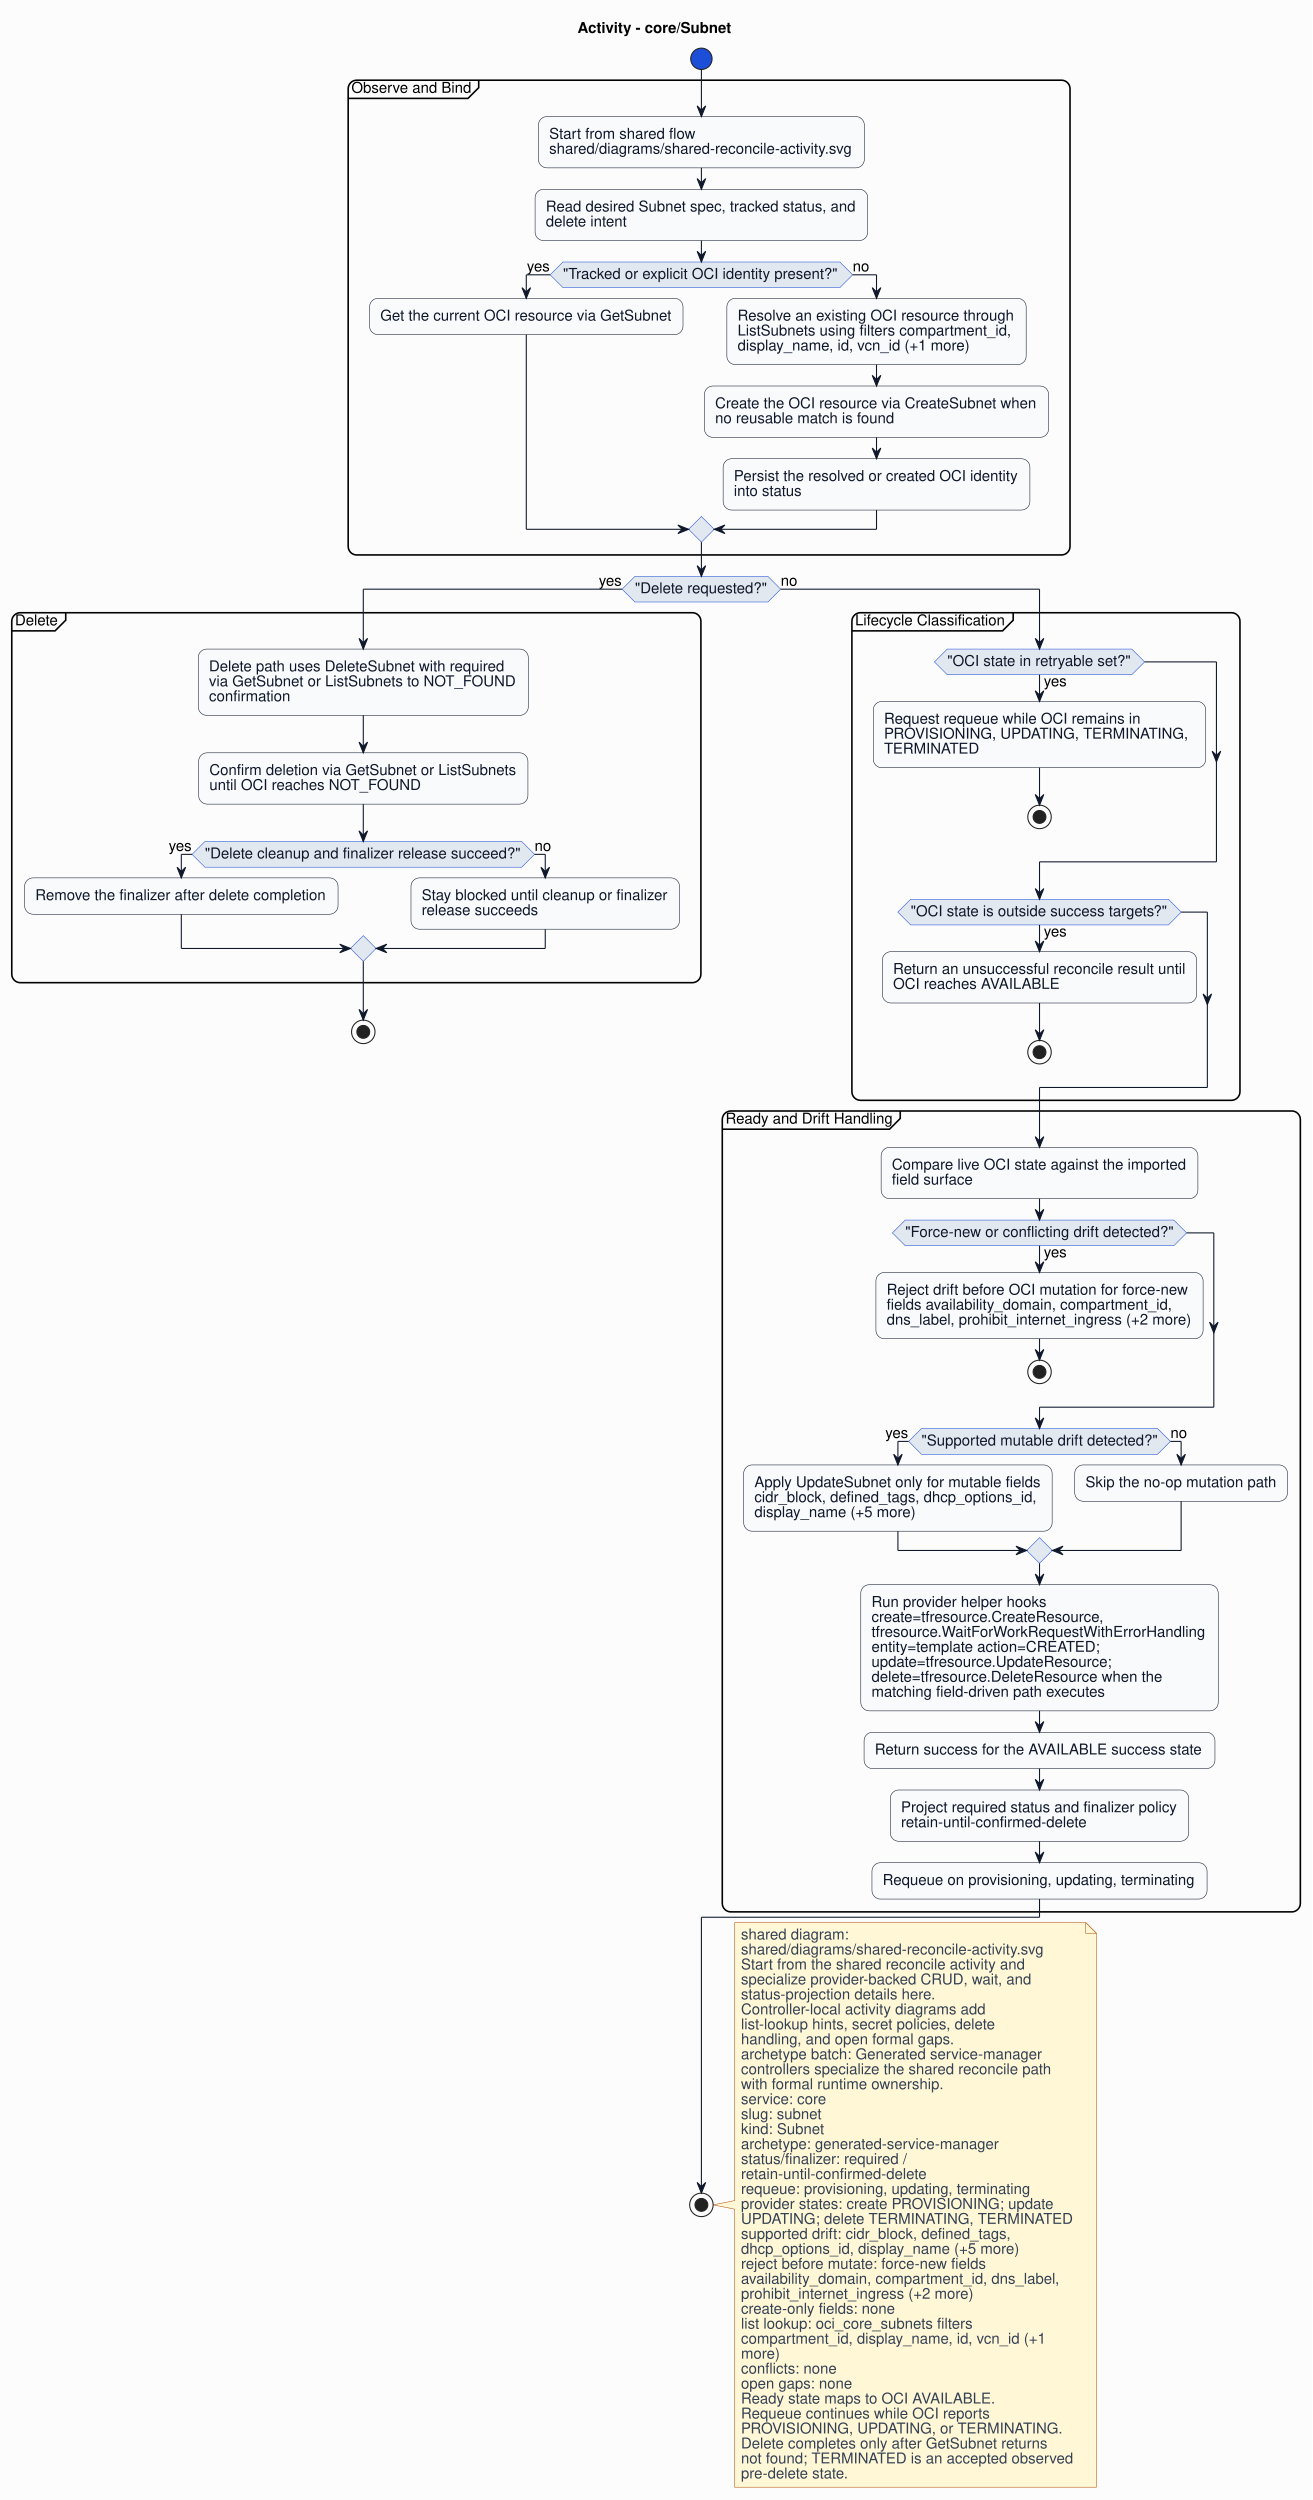
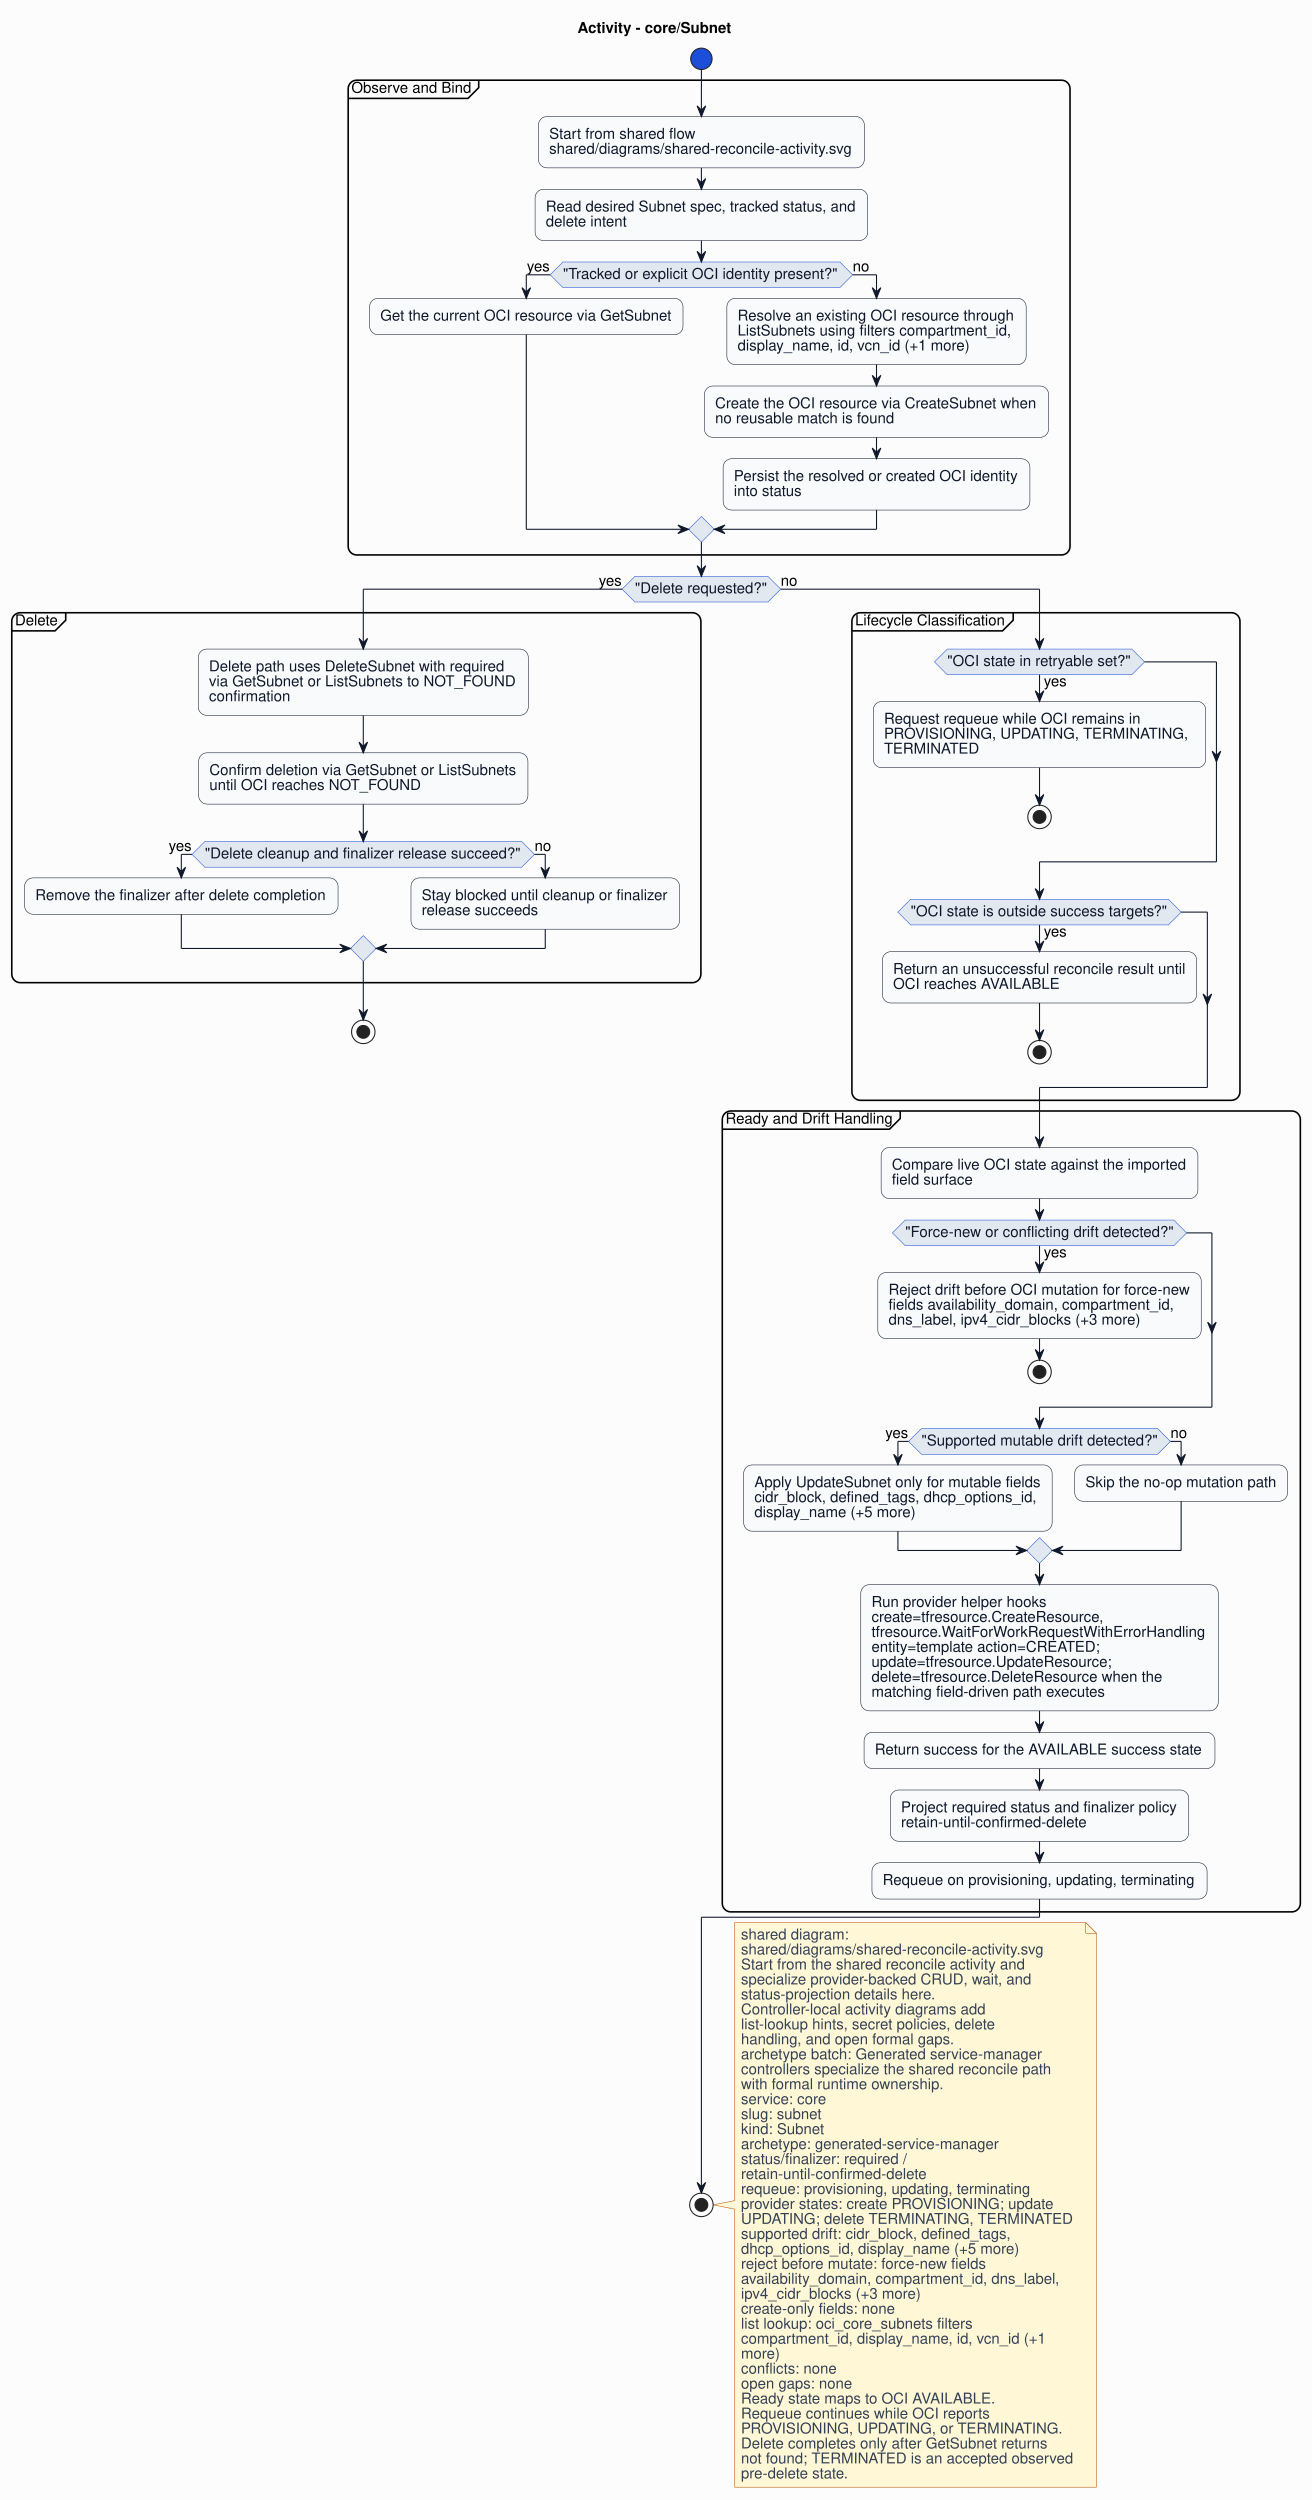
<svg xmlns="http://www.w3.org/2000/svg" contentStyleType="text/css" data-diagram-type="ACTIVITY" height="2338px" preserveAspectRatio="none" style="width:1227px;height:2338px;background:#FCFCFD;" version="1.1" viewBox="0 0 1227 2338" width="1227px" zoomAndPan="magnify">
  <defs />
  <g>
    <rect fill="#FCFCFD" height="2338" style="stroke:none;stroke-width:1;" width="1227" x="0" y="0" />
    <g class="title" data-source-line="10">
      <text fill="#000000" font-family="Helvetica" font-size="14" font-weight="bold" lengthAdjust="spacing" textLength="143.917" x="540.085" y="30.78">Activity - core/Subnet</text>
    </g>
    <ellipse cx="655.95" cy="55" fill="#1D4ED8" rx="10" ry="10" style="stroke:#222222;stroke-width:1;" />
    <rect fill="none" height="444" rx="8" ry="8" style="stroke:#000000;stroke-width:1.5;" width="675.066" x="325.619" y="75" />
    <path d="M447.687,75 L447.687,82 L437.687,92 L325.619,92" fill="none" style="stroke:#000000;stroke-width:1.5;" />
    <text fill="#000000" font-family="Helvetica" font-size="14" lengthAdjust="spacing" textLength="112.068" x="328.619" y="86.78">Observe and Bind</text>
    <rect fill="#F8FAFC" height="48" rx="8" ry="8" style="stroke:#0F172A;stroke-width:0.5;" width="304.785" x="503.558" y="109" />
    <text fill="#0F172A" font-family="Helvetica" font-size="14" lengthAdjust="spacing" textLength="136.938" x="513.558" y="129.78">Start from shared flow</text>
    <text fill="#0F172A" font-family="Helvetica" font-size="14" lengthAdjust="spacing" textLength="284.785" x="513.558" y="143.78">shared/diagrams/shared-reconcile-activity.svg</text>
    <rect fill="#F8FAFC" height="48" rx="8" ry="8" style="stroke:#0F172A;stroke-width:0.5;" width="311.067" x="500.417" y="177" />
    <text fill="#0F172A" font-family="Helvetica" font-size="14" lengthAdjust="spacing" textLength="291.067" x="510.417" y="197.78">Read desired Subnet spec, tracked status, and</text>
    <text fill="#0F172A" font-family="Helvetica" font-size="14" lengthAdjust="spacing" textLength="76.282" x="510.417" y="211.78">delete intent</text>
    <polygon fill="#E2E8F0" points="526.485,245,785.416,245,797.416,257,785.416,269,526.485,269,514.485,257,526.485,245" style="stroke:#1D4ED8;stroke-width:0.5;" />
    <text fill="#0F172A" font-family="Helvetica" font-size="14" lengthAdjust="spacing" textLength="258.932" x="526.485" y="260.78">"Tracked or explicit OCI identity present?"</text>
    <text fill="#000000" font-family="Helvetica" font-size="14" lengthAdjust="spacing" textLength="21.786" x="492.699" y="253.78">yes</text>
    <text fill="#000000" font-family="Helvetica" font-size="14" lengthAdjust="spacing" textLength="15.572" x="797.416" y="253.78">no</text>
    <rect fill="#F8FAFC" height="34" rx="8" ry="8" style="stroke:#0F172A;stroke-width:0.5;" width="293.13" x="345.619" y="279" />
    <text fill="#0F172A" font-family="Helvetica" font-size="14" lengthAdjust="spacing" textLength="273.13" x="355.619" y="299.78">Get the current OCI resource via GetSubnet</text>
    <rect fill="#F8FAFC" height="62" rx="8" ry="8" style="stroke:#0F172A;stroke-width:0.5;" width="279.909" x="679.763" y="279" />
    <text fill="#0F172A" font-family="Helvetica" font-size="14" lengthAdjust="spacing" textLength="259.909" x="689.763" y="299.78">Resolve an existing OCI resource through</text>
    <text fill="#0F172A" font-family="Helvetica" font-size="14" lengthAdjust="spacing" textLength="256.013" x="689.763" y="313.78">ListSubnets using filters compartment_id,</text>
    <text fill="#0F172A" font-family="Helvetica" font-size="14" lengthAdjust="spacing" textLength="218.272" x="689.763" y="327.78">display_name, id, vcn_id (+1 more)</text>
    <rect fill="#F8FAFC" height="48" rx="8" ry="8" style="stroke:#0F172A;stroke-width:0.5;" width="321.937" x="658.749" y="361" />
    <text fill="#0F172A" font-family="Helvetica" font-size="14" lengthAdjust="spacing" textLength="301.937" x="668.749" y="381.78">Create the OCI resource via CreateSubnet when</text>
    <text fill="#0F172A" font-family="Helvetica" font-size="14" lengthAdjust="spacing" textLength="168.102" x="668.749" y="395.78">no reusable match is found</text>
    <rect fill="#F8FAFC" height="48" rx="8" ry="8" style="stroke:#0F172A;stroke-width:0.5;" width="286.896" x="676.269" y="429" />
    <text fill="#0F172A" font-family="Helvetica" font-size="14" lengthAdjust="spacing" textLength="266.896" x="686.269" y="449.78">Persist the resolved or created OCI identity</text>
    <text fill="#0F172A" font-family="Helvetica" font-size="14" lengthAdjust="spacing" textLength="63.813" x="686.269" y="463.78">into status</text>
    <polygon fill="#E2E8F0" points="655.95,483,667.95,495,655.95,507,643.95,495,655.95,483" style="stroke:#1D4ED8;stroke-width:0.5;" />
    <polygon fill="#E2E8F0" points="593.774,539,718.127,539,730.127,551,718.127,563,593.774,563,581.774,551,593.774,539" style="stroke:#1D4ED8;stroke-width:0.5;" />
    <text fill="#0F172A" font-family="Helvetica" font-size="14" lengthAdjust="spacing" textLength="124.353" x="593.774" y="554.78">"Delete requested?"</text>
    <text fill="#000000" font-family="Helvetica" font-size="14" lengthAdjust="spacing" textLength="21.786" x="559.988" y="547.78">yes</text>
    <text fill="#000000" font-family="Helvetica" font-size="14" lengthAdjust="spacing" textLength="15.572" x="730.127" y="547.78">no</text>
    <rect fill="none" height="346" rx="8" ry="8" style="stroke:#000000;stroke-width:1.5;" width="644.481" x="11" y="573" />
    <path d="M61.469,573 L61.469,580 L51.469,590 L11,590" fill="none" style="stroke:#000000;stroke-width:1.5;" />
    <text fill="#000000" font-family="Helvetica" font-size="14" lengthAdjust="spacing" textLength="40.469" x="14" y="584.78">Delete</text>
    <rect fill="#F8FAFC" height="62" rx="8" ry="8" style="stroke:#0F172A;stroke-width:0.5;" width="308.675" x="185.407" y="607" />
    <text fill="#0F172A" font-family="Helvetica" font-size="14" lengthAdjust="spacing" textLength="277.84" x="195.407" y="627.78">Delete path uses DeleteSubnet with required</text>
    <text fill="#0F172A" font-family="Helvetica" font-size="14" lengthAdjust="spacing" textLength="288.675" x="195.407" y="641.78">via GetSubnet or ListSubnets to NOT_FOUND</text>
    <text fill="#0F172A" font-family="Helvetica" font-size="14" lengthAdjust="spacing" textLength="76.255" x="195.407" y="655.78">confirmation</text>
    <rect fill="#F8FAFC" height="48" rx="8" ry="8" style="stroke:#0F172A;stroke-width:0.5;" width="307.937" x="185.776" y="704" />
    <text fill="#0F172A" font-family="Helvetica" font-size="14" lengthAdjust="spacing" textLength="287.937" x="195.776" y="724.78">Confirm deletion via GetSubnet or ListSubnets</text>
    <text fill="#0F172A" font-family="Helvetica" font-size="14" lengthAdjust="spacing" textLength="199.158" x="195.776" y="738.78">until OCI reaches NOT_FOUND</text>
    <polygon fill="#E2E8F0" points="191.572,787,487.916,787,499.916,799,487.916,811,191.572,811,179.572,799,191.572,787" style="stroke:#1D4ED8;stroke-width:0.5;" />
    <text fill="#0F172A" font-family="Helvetica" font-size="14" lengthAdjust="spacing" textLength="296.345" x="191.572" y="802.78">"Delete cleanup and finalizer release succeed?"</text>
    <text fill="#000000" font-family="Helvetica" font-size="14" lengthAdjust="spacing" textLength="21.786" x="157.786" y="795.78">yes</text>
    <text fill="#000000" font-family="Helvetica" font-size="14" lengthAdjust="spacing" textLength="15.572" x="499.916" y="795.78">no</text>
    <rect fill="#F8FAFC" height="34" rx="8" ry="8" style="stroke:#0F172A;stroke-width:0.5;" width="293.144" x="23" y="821" />
    <text fill="#0F172A" font-family="Helvetica" font-size="14" lengthAdjust="spacing" textLength="273.144" x="33" y="841.78">Remove the finalizer after delete completion</text>
    <rect fill="#F8FAFC" height="48" rx="8" ry="8" style="stroke:#0F172A;stroke-width:0.5;" width="251.13" x="384.352" y="821" />
    <text fill="#0F172A" font-family="Helvetica" font-size="14" lengthAdjust="spacing" textLength="231.13" x="394.352" y="841.78">Stay blocked until cleanup or finalizer</text>
    <text fill="#0F172A" font-family="Helvetica" font-size="14" lengthAdjust="spacing" textLength="108.951" x="394.352" y="855.78">release succeeds</text>
    <polygon fill="#E2E8F0" points="339.744,875,351.744,887,339.744,899,327.744,887,339.744,875" style="stroke:#1D4ED8;stroke-width:0.5;" />
    <ellipse cx="339.744" cy="965" fill="none" rx="11" ry="11" style="stroke:#222222;stroke-width:1;" />
    <ellipse cx="339.744" cy="965" fill="#222222" rx="6" ry="6" style="stroke:#222222;stroke-width:1;" />
    <rect fill="none" height="456" rx="8" ry="8" style="stroke:#000000;stroke-width:1.5;" width="362.91" x="796.702" y="573" />
    <path d="M947.536,573 L947.536,580 L937.536,590 L796.702,590" fill="none" style="stroke:#000000;stroke-width:1.5;" />
    <text fill="#000000" font-family="Helvetica" font-size="14" lengthAdjust="spacing" textLength="140.834" x="799.702" y="584.78">Lifecycle Classification</text>
    <rect fill="#F8FAFC" height="62" rx="8" ry="8" style="stroke:#0F172A;stroke-width:0.5;" width="310.91" x="816.702" y="656" />
    <text fill="#0F172A" font-family="Helvetica" font-size="14" lengthAdjust="spacing" textLength="240.454" x="826.702" y="676.78">Request requeue while OCI remains in</text>
    <text fill="#0F172A" font-family="Helvetica" font-size="14" lengthAdjust="spacing" textLength="290.91" x="826.702" y="690.78">PROVISIONING, UPDATING, TERMINATING,</text>
    <text fill="#0F172A" font-family="Helvetica" font-size="14" lengthAdjust="spacing" textLength="91" x="826.702" y="704.78">TERMINATED</text>
    <ellipse cx="972.157" cy="764" fill="none" rx="11" ry="11" style="stroke:#222222;stroke-width:1;" />
    <ellipse cx="972.157" cy="764" fill="#222222" rx="6" ry="6" style="stroke:#222222;stroke-width:1;" />
    <polygon fill="#E2E8F0" points="885.874,607,1058.44,607,1070.44,619,1058.44,631,885.874,631,873.874,619,885.874,607" style="stroke:#1D4ED8;stroke-width:0.5;" />
    <text fill="#000000" font-family="Helvetica" font-size="14" lengthAdjust="spacing" textLength="21.786" x="976.157" y="641.78">yes</text>
    <text fill="#0F172A" font-family="Helvetica" font-size="14" lengthAdjust="spacing" textLength="172.566" x="885.874" y="622.78">"OCI state in retryable set?"</text>
    <rect fill="#F8FAFC" height="48" rx="8" ry="8" style="stroke:#0F172A;stroke-width:0.5;" width="293.916" x="825.199" y="890" />
    <text fill="#0F172A" font-family="Helvetica" font-size="14" lengthAdjust="spacing" textLength="273.916" x="835.199" y="910.78">Return an unsuccessful reconcile result until</text>
    <text fill="#0F172A" font-family="Helvetica" font-size="14" lengthAdjust="spacing" textLength="157.965" x="835.199" y="924.78">OCI reaches AVAILABLE</text>
    <ellipse cx="972.157" cy="984" fill="none" rx="11" ry="11" style="stroke:#222222;stroke-width:1;" />
    <ellipse cx="972.157" cy="984" fill="#222222" rx="6" ry="6" style="stroke:#222222;stroke-width:1;" />
    <polygon fill="#E2E8F0" points="851.636,841,1092.678,841,1104.678,853,1092.678,865,851.636,865,839.636,853,851.636,841" style="stroke:#1D4ED8;stroke-width:0.5;" />
    <text fill="#000000" font-family="Helvetica" font-size="14" lengthAdjust="spacing" textLength="21.786" x="976.157" y="875.78">yes</text>
    <text fill="#0F172A" font-family="Helvetica" font-size="14" lengthAdjust="spacing" textLength="241.042" x="851.636" y="856.78">"OCI state is outside success targets?"</text>
    <rect fill="none" height="749" rx="8" ry="8" style="stroke:#000000;stroke-width:1.5;" width="540.606" x="675.481" y="1039" />
    <path d="M841.901,1039 L841.901,1046 L831.901,1056 L675.481,1056" fill="none" style="stroke:#000000;stroke-width:1.5;" />
    <text fill="#000000" font-family="Helvetica" font-size="14" lengthAdjust="spacing" textLength="156.42" x="678.481" y="1050.78">Ready and Drift Handling</text>
    <rect fill="#F8FAFC" height="48" rx="8" ry="8" style="stroke:#0F172A;stroke-width:0.5;" width="296.24" x="824.037" y="1073" />
    <text fill="#0F172A" font-family="Helvetica" font-size="14" lengthAdjust="spacing" textLength="276.24" x="834.037" y="1093.78">Compare live OCI state against the imported</text>
    <text fill="#0F172A" font-family="Helvetica" font-size="14" lengthAdjust="spacing" textLength="75.482" x="834.037" y="1107.78">field surface</text>
-     <rect fill="#F8FAFC" height="62" rx="8" ry="8" style="stroke:#0F172A;stroke-width:0.5;" width="305.995" x="819.159" y="1190" />
-     <text fill="#0F172A" font-family="Helvetica" font-size="14" lengthAdjust="spacing" textLength="282.447" x="829.159" y="1210.78">Reject drift before OCI mutation for force-new</text>
-     <text fill="#0F172A" font-family="Helvetica" font-size="14" lengthAdjust="spacing" textLength="266.909" x="829.159" y="1224.78">fields availability_domain, compartment_id,</text>
-     <text fill="#0F172A" font-family="Helvetica" font-size="14" lengthAdjust="spacing" textLength="285.995" x="829.159" y="1238.78">dns_label, prohibit_internet_ingress (+2 more)</text>
+     <rect fill="#F8FAFC" height="62" rx="8" ry="8" style="stroke:#0F172A;stroke-width:0.5;" width="302.447" x="820.933" y="1190" />
+     <text fill="#0F172A" font-family="Helvetica" font-size="14" lengthAdjust="spacing" textLength="282.447" x="830.933" y="1210.78">Reject drift before OCI mutation for force-new</text>
+     <text fill="#0F172A" font-family="Helvetica" font-size="14" lengthAdjust="spacing" textLength="266.909" x="830.933" y="1224.78">fields availability_domain, compartment_id,</text>
+     <text fill="#0F172A" font-family="Helvetica" font-size="14" lengthAdjust="spacing" textLength="236.175" x="830.933" y="1238.78">dns_label, ipv4_cidr_blocks (+3 more)</text>
    <ellipse cx="972.157" cy="1283" fill="none" rx="11" ry="11" style="stroke:#222222;stroke-width:1;" />
    <ellipse cx="972.157" cy="1283" fill="#222222" rx="6" ry="6" style="stroke:#222222;stroke-width:1;" />
    <polygon fill="#E2E8F0" points="846.574,1141,1097.74,1141,1109.74,1153,1097.74,1165,846.574,1165,834.574,1153,846.574,1141" style="stroke:#1D4ED8;stroke-width:0.5;" />
    <text fill="#000000" font-family="Helvetica" font-size="14" lengthAdjust="spacing" textLength="21.786" x="976.157" y="1175.78">yes</text>
    <text fill="#0F172A" font-family="Helvetica" font-size="14" lengthAdjust="spacing" textLength="251.166" x="846.574" y="1156.78">"Force-new or conflicting drift detected?"</text>
    <polygon fill="#E2E8F0" points="861.729,1336,1082.584,1336,1094.584,1348,1082.584,1360,861.729,1360,849.729,1348,861.729,1336" style="stroke:#1D4ED8;stroke-width:0.5;" />
    <text fill="#0F172A" font-family="Helvetica" font-size="14" lengthAdjust="spacing" textLength="220.856" x="861.729" y="1351.78">"Supported mutable drift detected?"</text>
    <text fill="#000000" font-family="Helvetica" font-size="14" lengthAdjust="spacing" textLength="21.786" x="827.943" y="1344.78">yes</text>
    <text fill="#000000" font-family="Helvetica" font-size="14" lengthAdjust="spacing" textLength="15.572" x="1094.584" y="1344.78">no</text>
    <rect fill="#F8FAFC" height="62" rx="8" ry="8" style="stroke:#0F172A;stroke-width:0.5;" width="288.495" x="695.481" y="1370" />
    <text fill="#0F172A" font-family="Helvetica" font-size="14" lengthAdjust="spacing" textLength="268.495" x="705.481" y="1390.78">Apply UpdateSubnet only for mutable fields</text>
    <text fill="#0F172A" font-family="Helvetica" font-size="14" lengthAdjust="spacing" textLength="264.626" x="705.481" y="1404.78">cidr_block, defined_tags, dhcp_options_id,</text>
    <text fill="#0F172A" font-family="Helvetica" font-size="14" lengthAdjust="spacing" textLength="151.348" x="705.481" y="1418.78">display_name (+5 more)</text>
    <rect fill="#F8FAFC" height="34" rx="8" ry="8" style="stroke:#0F172A;stroke-width:0.5;" width="199.006" x="1005.082" y="1370" />
    <text fill="#0F172A" font-family="Helvetica" font-size="14" lengthAdjust="spacing" textLength="179.006" x="1015.082" y="1390.78">Skip the no-op mutation path</text>
    <polygon fill="#E2E8F0" points="972.157,1438,984.157,1450,972.157,1462,960.157,1450,972.157,1438" style="stroke:#1D4ED8;stroke-width:0.5;" />
    <rect fill="#F8FAFC" height="118" rx="8" ry="8" style="stroke:#0F172A;stroke-width:0.5;" width="334.316" x="804.999" y="1482" />
    <text fill="#0F172A" font-family="Helvetica" font-size="14" lengthAdjust="spacing" textLength="164.206" x="814.999" y="1502.78">Run provider helper hooks</text>
    <text fill="#0F172A" font-family="Helvetica" font-size="14" lengthAdjust="spacing" textLength="219.051" x="814.999" y="1516.78">create=tfresource.CreateResource,</text>
    <text fill="#0F172A" font-family="Helvetica" font-size="14" lengthAdjust="spacing" textLength="314.316" x="814.999" y="1530.78">tfresource.WaitForWorkRequestWithErrorHandling</text>
    <text fill="#0F172A" font-family="Helvetica" font-size="14" lengthAdjust="spacing" textLength="215.544" x="814.999" y="1544.78">entity=template action=CREATED;</text>
    <text fill="#0F172A" font-family="Helvetica" font-size="14" lengthAdjust="spacing" textLength="226.085" x="814.999" y="1558.78">update=tfresource.UpdateResource;</text>
    <text fill="#0F172A" font-family="Helvetica" font-size="14" lengthAdjust="spacing" textLength="273.554" x="814.999" y="1572.78">delete=tfresource.DeleteResource when the</text>
    <text fill="#0F172A" font-family="Helvetica" font-size="14" lengthAdjust="spacing" textLength="220.233" x="814.999" y="1586.78">matching field-driven path executes</text>
    <rect fill="#F8FAFC" height="34" rx="8" ry="8" style="stroke:#0F172A;stroke-width:0.5;" width="328.144" x="808.085" y="1620" />
    <text fill="#0F172A" font-family="Helvetica" font-size="14" lengthAdjust="spacing" textLength="308.144" x="818.085" y="1640.78">Return success for the AVAILABLE success state</text>
    <rect fill="#F8FAFC" height="48" rx="8" ry="8" style="stroke:#0F172A;stroke-width:0.5;" width="279.13" x="832.592" y="1674" />
    <text fill="#0F172A" font-family="Helvetica" font-size="14" lengthAdjust="spacing" textLength="259.13" x="842.592" y="1694.78">Project required status and finalizer policy</text>
    <text fill="#0F172A" font-family="Helvetica" font-size="14" lengthAdjust="spacing" textLength="174.303" x="842.592" y="1708.78">retain-until-confirmed-delete</text>
    <rect fill="#F8FAFC" height="34" rx="8" ry="8" style="stroke:#0F172A;stroke-width:0.5;" width="313.419" x="815.447" y="1742" />
    <text fill="#0F172A" font-family="Helvetica" font-size="14" lengthAdjust="spacing" textLength="293.419" x="825.447" y="1762.78">Requeue on provisioning, updating, terminating</text>
    <path d="M686.95,1798 L686.95,2058 L666.95,2062 L686.95,2066 L686.95,2326 A0,0 0 0 0 686.95,2326 L1025.322,2326 A0,0 0 0 0 1025.322,2326 L1025.322,1808 L1015.322,1798 L686.95,1798 A0,0 0 0 0 686.95,1798" fill="#FFF7D6" style="stroke:#B45309;stroke-width:0.5;" />
    <path d="M1015.322,1798 L1015.322,1808 L1025.322,1808 L1015.322,1798" fill="#FFF7D6" style="stroke:#B45309;stroke-width:0.5;" />
    <text fill="#334155" font-family="Helvetica" font-size="14" lengthAdjust="spacing" textLength="101.165" x="692.95" y="1813.78">shared diagram:</text>
    <text fill="#334155" font-family="Helvetica" font-size="14" lengthAdjust="spacing" textLength="284.785" x="692.95" y="1827.78">shared/diagrams/shared-reconcile-activity.svg</text>
    <text fill="#334155" font-family="Helvetica" font-size="14" lengthAdjust="spacing" textLength="265.344" x="692.95" y="1841.78">Start from the shared reconcile activity and</text>
    <text fill="#334155" font-family="Helvetica" font-size="14" lengthAdjust="spacing" textLength="273.896" x="692.95" y="1855.78">specialize provider-backed CRUD, wait, and</text>
    <text fill="#334155" font-family="Helvetica" font-size="14" lengthAdjust="spacing" textLength="182.875" x="692.95" y="1869.78">status-projection details here.</text>
    <text fill="#334155" font-family="Helvetica" font-size="14" lengthAdjust="spacing" textLength="229.537" x="692.95" y="1883.78">Controller-local activity diagrams add</text>
    <text fill="#334155" font-family="Helvetica" font-size="14" lengthAdjust="spacing" textLength="238.895" x="692.95" y="1897.78">list-lookup hints, secret policies, delete</text>
    <text fill="#334155" font-family="Helvetica" font-size="14" lengthAdjust="spacing" textLength="200.033" x="692.95" y="1911.78">handling, and open formal gaps.</text>
    <text fill="#334155" font-family="Helvetica" font-size="14" lengthAdjust="spacing" textLength="281.709" x="692.95" y="1925.78">archetype batch: Generated service-manager</text>
    <text fill="#334155" font-family="Helvetica" font-size="14" lengthAdjust="spacing" textLength="291.047" x="692.95" y="1939.78">controllers specialize the shared reconcile path</text>
    <text fill="#334155" font-family="Helvetica" font-size="14" lengthAdjust="spacing" textLength="189.848" x="692.95" y="1953.78">with formal runtime ownership.</text>
    <text fill="#334155" font-family="Helvetica" font-size="14" lengthAdjust="spacing" textLength="79.358" x="692.95" y="1967.78">service: core</text>
    <text fill="#334155" font-family="Helvetica" font-size="14" lengthAdjust="spacing" textLength="75.496" x="692.95" y="1981.78">slug: subnet</text>
    <text fill="#334155" font-family="Helvetica" font-size="14" lengthAdjust="spacing" textLength="77.834" x="692.95" y="1995.78">kind: Subnet</text>
    <text fill="#334155" font-family="Helvetica" font-size="14" lengthAdjust="spacing" textLength="241.24" x="692.95" y="2009.78">archetype: generated-service-manager</text>
    <text fill="#334155" font-family="Helvetica" font-size="14" lengthAdjust="spacing" textLength="156.406" x="692.95" y="2023.78">status/finalizer: required /</text>
    <text fill="#334155" font-family="Helvetica" font-size="14" lengthAdjust="spacing" textLength="174.303" x="692.95" y="2037.78">retain-until-confirmed-delete</text>
    <text fill="#334155" font-family="Helvetica" font-size="14" lengthAdjust="spacing" textLength="272.398" x="692.95" y="2051.78">requeue: provisioning, updating, terminating</text>
    <text fill="#334155" font-family="Helvetica" font-size="14" lengthAdjust="spacing" textLength="295.682" x="692.95" y="2065.78">provider states: create PROVISIONING; update</text>
    <text fill="#334155" font-family="Helvetica" font-size="14" lengthAdjust="spacing" textLength="317.372" x="692.95" y="2079.78">UPDATING; delete TERMINATING, TERMINATED</text>
    <text fill="#334155" font-family="Helvetica" font-size="14" lengthAdjust="spacing" textLength="252.15" x="692.95" y="2093.78">supported drift: cidr_block, defined_tags,</text>
    <text fill="#334155" font-family="Helvetica" font-size="14" lengthAdjust="spacing" textLength="261.099" x="692.95" y="2107.78">dhcp_options_id, display_name (+5 more)</text>
    <text fill="#334155" font-family="Helvetica" font-size="14" lengthAdjust="spacing" textLength="230.33" x="692.95" y="2121.78">reject before mutate: force-new fields</text>
    <text fill="#334155" font-family="Helvetica" font-size="14" lengthAdjust="spacing" textLength="298.054" x="692.95" y="2135.78">availability_domain, compartment_id, dns_label,</text>
-     <text fill="#334155" font-family="Helvetica" font-size="14" lengthAdjust="spacing" textLength="218.278" x="692.95" y="2149.78">prohibit_internet_ingress (+2 more)</text>
+     <text fill="#334155" font-family="Helvetica" font-size="14" lengthAdjust="spacing" textLength="168.458" x="692.95" y="2149.78">ipv4_cidr_blocks (+3 more)</text>
    <text fill="#334155" font-family="Helvetica" font-size="14" lengthAdjust="spacing" textLength="144.751" x="692.95" y="2163.78">create-only fields: none</text>
    <text fill="#334155" font-family="Helvetica" font-size="14" lengthAdjust="spacing" textLength="217.109" x="692.95" y="2177.78">list lookup: oci_core_subnets filters</text>
    <text fill="#334155" font-family="Helvetica" font-size="14" lengthAdjust="spacing" textLength="285.981" x="692.95" y="2191.78">compartment_id, display_name, id, vcn_id (+1</text>
    <text fill="#334155" font-family="Helvetica" font-size="14" lengthAdjust="spacing" textLength="36.559" x="692.95" y="2205.78">more)</text>
    <text fill="#334155" font-family="Helvetica" font-size="14" lengthAdjust="spacing" textLength="89.496" x="692.95" y="2219.78">conflicts: none</text>
    <text fill="#334155" font-family="Helvetica" font-size="14" lengthAdjust="spacing" textLength="104.316" x="692.95" y="2233.78">open gaps: none</text>
    <text fill="#334155" font-family="Helvetica" font-size="14" lengthAdjust="spacing" textLength="240.447" x="692.95" y="2247.78">Ready state maps to OCI AVAILABLE.</text>
    <text fill="#334155" font-family="Helvetica" font-size="14" lengthAdjust="spacing" textLength="232.682" x="692.95" y="2261.78">Requeue continues while OCI reports</text>
    <text fill="#334155" font-family="Helvetica" font-size="14" lengthAdjust="spacing" textLength="307.248" x="692.95" y="2275.78">PROVISIONING, UPDATING, or TERMINATING.</text>
    <text fill="#334155" font-family="Helvetica" font-size="14" lengthAdjust="spacing" textLength="287.93" x="692.95" y="2289.78">Delete completes only after GetSubnet returns</text>
    <text fill="#334155" font-family="Helvetica" font-size="14" lengthAdjust="spacing" textLength="312.819" x="692.95" y="2303.78">not found; TERMINATED is an accepted observed</text>
    <text fill="#334155" font-family="Helvetica" font-size="14" lengthAdjust="spacing" textLength="101.172" x="692.95" y="2317.78">pre-delete state.</text>
    <ellipse cx="655.95" cy="2062" fill="none" rx="11" ry="11" style="stroke:#222222;stroke-width:1;" />
    <ellipse cx="655.95" cy="2062" fill="#222222" rx="6" ry="6" style="stroke:#222222;stroke-width:1;" />
    <line style="stroke:#0F172A;stroke-width:1;" x1="655.95" x2="655.95" y1="157" y2="177" />
    <polygon fill="#0F172A" points="651.95,167,655.95,177,659.95,167,655.95,171" style="stroke:#0F172A;stroke-width:1;" />
    <line style="stroke:#0F172A;stroke-width:1;" x1="819.717" x2="819.717" y1="341" y2="361" />
    <polygon fill="#0F172A" points="815.717,351,819.717,361,823.717,351,819.717,355" style="stroke:#0F172A;stroke-width:1;" />
    <line style="stroke:#0F172A;stroke-width:1;" x1="819.717" x2="819.717" y1="409" y2="429" />
    <polygon fill="#0F172A" points="815.717,419,819.717,429,823.717,419,819.717,423" style="stroke:#0F172A;stroke-width:1;" />
    <line style="stroke:#0F172A;stroke-width:1;" x1="514.485" x2="492.184" y1="257" y2="257" />
    <line style="stroke:#0F172A;stroke-width:1;" x1="492.184" x2="492.184" y1="257" y2="279" />
    <polygon fill="#0F172A" points="488.184,269,492.184,279,496.184,269,492.184,273" style="stroke:#0F172A;stroke-width:1;" />
    <line style="stroke:#0F172A;stroke-width:1;" x1="797.416" x2="819.717" y1="257" y2="257" />
    <line style="stroke:#0F172A;stroke-width:1;" x1="819.717" x2="819.717" y1="257" y2="279" />
    <polygon fill="#0F172A" points="815.717,269,819.717,279,823.717,269,819.717,273" style="stroke:#0F172A;stroke-width:1;" />
    <line style="stroke:#0F172A;stroke-width:1;" x1="492.184" x2="492.184" y1="313" y2="495" />
    <line style="stroke:#0F172A;stroke-width:1;" x1="492.184" x2="643.95" y1="495" y2="495" />
    <polygon fill="#0F172A" points="633.95,491,643.95,495,633.95,499,637.95,495" style="stroke:#0F172A;stroke-width:1;" />
    <line style="stroke:#0F172A;stroke-width:1;" x1="819.717" x2="819.717" y1="477" y2="495" />
    <line style="stroke:#0F172A;stroke-width:1;" x1="819.717" x2="667.95" y1="495" y2="495" />
    <polygon fill="#0F172A" points="677.95,491,667.95,495,677.95,499,673.95,495" style="stroke:#0F172A;stroke-width:1;" />
    <line style="stroke:#0F172A;stroke-width:1;" x1="655.95" x2="655.95" y1="225" y2="245" />
    <polygon fill="#0F172A" points="651.95,235,655.95,245,659.95,235,655.95,239" style="stroke:#0F172A;stroke-width:1;" />
    <line style="stroke:#0F172A;stroke-width:1;" x1="655.95" x2="655.95" y1="65" y2="109" />
    <polygon fill="#0F172A" points="651.95,99,655.95,109,659.95,99,655.95,103" style="stroke:#0F172A;stroke-width:1;" />
    <line style="stroke:#0F172A;stroke-width:1;" x1="339.744" x2="339.744" y1="669" y2="704" />
    <polygon fill="#0F172A" points="335.744,694,339.744,704,343.744,694,339.744,698" style="stroke:#0F172A;stroke-width:1;" />
    <line style="stroke:#0F172A;stroke-width:1;" x1="179.572" x2="169.572" y1="799" y2="799" />
    <line style="stroke:#0F172A;stroke-width:1;" x1="169.572" x2="169.572" y1="799" y2="821" />
    <polygon fill="#0F172A" points="165.572,811,169.572,821,173.572,811,169.572,815" style="stroke:#0F172A;stroke-width:1;" />
    <line style="stroke:#0F172A;stroke-width:1;" x1="499.916" x2="509.916" y1="799" y2="799" />
    <line style="stroke:#0F172A;stroke-width:1;" x1="509.916" x2="509.916" y1="799" y2="821" />
    <polygon fill="#0F172A" points="505.916,811,509.916,821,513.917,811,509.916,815" style="stroke:#0F172A;stroke-width:1;" />
    <line style="stroke:#0F172A;stroke-width:1;" x1="169.572" x2="169.572" y1="855" y2="887" />
    <line style="stroke:#0F172A;stroke-width:1;" x1="169.572" x2="327.744" y1="887" y2="887" />
    <polygon fill="#0F172A" points="317.744,883,327.744,887,317.744,891,321.744,887" style="stroke:#0F172A;stroke-width:1;" />
    <line style="stroke:#0F172A;stroke-width:1;" x1="509.916" x2="509.916" y1="869" y2="887" />
    <line style="stroke:#0F172A;stroke-width:1;" x1="509.916" x2="351.744" y1="887" y2="887" />
    <polygon fill="#0F172A" points="361.744,883,351.744,887,361.744,891,357.744,887" style="stroke:#0F172A;stroke-width:1;" />
    <line style="stroke:#0F172A;stroke-width:1;" x1="339.744" x2="339.744" y1="752" y2="787" />
    <polygon fill="#0F172A" points="335.744,777,339.744,787,343.744,777,339.744,781" style="stroke:#0F172A;stroke-width:1;" />
    <line style="stroke:#0F172A;stroke-width:1;" x1="339.744" x2="339.744" y1="899" y2="954" />
    <polygon fill="#0F172A" points="335.744,944,339.744,954,343.744,944,339.744,948" style="stroke:#0F172A;stroke-width:1;" />
    <line style="stroke:#0F172A;stroke-width:1;" x1="972.157" x2="972.157" y1="718" y2="753" />
    <polygon fill="#0F172A" points="968.157,743,972.157,753,976.157,743,972.157,747" style="stroke:#0F172A;stroke-width:1;" />
    <line style="stroke:#0F172A;stroke-width:1;" x1="972.157" x2="972.157" y1="631" y2="656" />
    <polygon fill="#0F172A" points="968.157,646,972.157,656,976.157,646,972.157,650" style="stroke:#0F172A;stroke-width:1;" />
    <line style="stroke:#0F172A;stroke-width:1;" x1="1070.44" x2="1137.612" y1="619" y2="619" />
    <polygon fill="#0F172A" points="1133.612,702.5,1137.612,712.5,1141.612,702.5,1137.612,706.5" style="stroke:#0F172A;stroke-width:1;" />
    <line style="stroke:#0F172A;stroke-width:1;" x1="1137.612" x2="1137.612" y1="619" y2="806" />
    <line style="stroke:#0F172A;stroke-width:1;" x1="1137.612" x2="972.157" y1="806" y2="806" />
    <line style="stroke:#0F172A;stroke-width:1;" x1="972.157" x2="972.157" y1="806" y2="841" />
    <polygon fill="#0F172A" points="968.157,831,972.157,841,976.157,831,972.157,835" style="stroke:#0F172A;stroke-width:1;" />
    <line style="stroke:#0F172A;stroke-width:1;" x1="972.157" x2="972.157" y1="938" y2="973" />
    <polygon fill="#0F172A" points="968.157,963,972.157,973,976.157,963,972.157,967" style="stroke:#0F172A;stroke-width:1;" />
    <line style="stroke:#0F172A;stroke-width:1;" x1="972.157" x2="972.157" y1="865" y2="890" />
    <polygon fill="#0F172A" points="968.157,880,972.157,890,976.157,880,972.157,884" style="stroke:#0F172A;stroke-width:1;" />
    <line style="stroke:#0F172A;stroke-width:1;" x1="1104.678" x2="1129.115" y1="853" y2="853" />
    <polygon fill="#0F172A" points="1125.115,929.5,1129.115,939.5,1133.115,929.5,1129.115,933.5" style="stroke:#0F172A;stroke-width:1;" />
    <line style="stroke:#0F172A;stroke-width:1;" x1="1129.115" x2="1129.115" y1="853" y2="1017" />
    <line style="stroke:#0F172A;stroke-width:1;" x1="1129.115" x2="972.157" y1="1017" y2="1017" />
    <line style="stroke:#0F172A;stroke-width:1;" x1="972.157" x2="972.157" y1="1017" y2="1073" />
    <polygon fill="#0F172A" points="968.157,1063,972.157,1073,976.157,1063,972.157,1067" style="stroke:#0F172A;stroke-width:1;" />
    <line style="stroke:#0F172A;stroke-width:1;" x1="972.157" x2="972.157" y1="1252" y2="1272" />
    <polygon fill="#0F172A" points="968.157,1262,972.157,1272,976.157,1262,972.157,1266" style="stroke:#0F172A;stroke-width:1;" />
    <line style="stroke:#0F172A;stroke-width:1;" x1="972.157" x2="972.157" y1="1165" y2="1190" />
    <polygon fill="#0F172A" points="968.157,1180,972.157,1190,976.157,1180,972.157,1184" style="stroke:#0F172A;stroke-width:1;" />
-     <line style="stroke:#0F172A;stroke-width:1;" x1="1109.74" x2="1135.154" y1="1153" y2="1153" />
-     <polygon fill="#0F172A" points="1131.154,1236.5,1135.154,1246.5,1139.154,1236.5,1135.154,1240.5" style="stroke:#0F172A;stroke-width:1;" />
-     <line style="stroke:#0F172A;stroke-width:1;" x1="1135.154" x2="1135.154" y1="1153" y2="1316" />
-     <line style="stroke:#0F172A;stroke-width:1;" x1="1135.154" x2="972.157" y1="1316" y2="1316" />
+     <line style="stroke:#0F172A;stroke-width:1;" x1="1109.74" x2="1133.38" y1="1153" y2="1153" />
+     <polygon fill="#0F172A" points="1129.38,1236.5,1133.38,1246.5,1137.38,1236.5,1133.38,1240.5" style="stroke:#0F172A;stroke-width:1;" />
+     <line style="stroke:#0F172A;stroke-width:1;" x1="1133.38" x2="1133.38" y1="1153" y2="1316" />
+     <line style="stroke:#0F172A;stroke-width:1;" x1="1133.38" x2="972.157" y1="1316" y2="1316" />
    <line style="stroke:#0F172A;stroke-width:1;" x1="972.157" x2="972.157" y1="1316" y2="1336" />
    <polygon fill="#0F172A" points="968.157,1326,972.157,1336,976.157,1326,972.157,1330" style="stroke:#0F172A;stroke-width:1;" />
    <line style="stroke:#0F172A;stroke-width:1;" x1="972.157" x2="972.157" y1="1121" y2="1141" />
    <polygon fill="#0F172A" points="968.157,1131,972.157,1141,976.157,1131,972.157,1135" style="stroke:#0F172A;stroke-width:1;" />
    <line style="stroke:#0F172A;stroke-width:1;" x1="849.729" x2="839.729" y1="1348" y2="1348" />
    <line style="stroke:#0F172A;stroke-width:1;" x1="839.729" x2="839.729" y1="1348" y2="1370" />
    <polygon fill="#0F172A" points="835.729,1360,839.729,1370,843.729,1360,839.729,1364" style="stroke:#0F172A;stroke-width:1;" />
    <line style="stroke:#0F172A;stroke-width:1;" x1="1094.584" x2="1104.584" y1="1348" y2="1348" />
    <line style="stroke:#0F172A;stroke-width:1;" x1="1104.584" x2="1104.584" y1="1348" y2="1370" />
    <polygon fill="#0F172A" points="1100.584,1360,1104.584,1370,1108.584,1360,1104.584,1364" style="stroke:#0F172A;stroke-width:1;" />
    <line style="stroke:#0F172A;stroke-width:1;" x1="839.729" x2="839.729" y1="1432" y2="1450" />
    <line style="stroke:#0F172A;stroke-width:1;" x1="839.729" x2="960.157" y1="1450" y2="1450" />
    <polygon fill="#0F172A" points="950.157,1446,960.157,1450,950.157,1454,954.157,1450" style="stroke:#0F172A;stroke-width:1;" />
    <line style="stroke:#0F172A;stroke-width:1;" x1="1104.584" x2="1104.584" y1="1404" y2="1450" />
    <line style="stroke:#0F172A;stroke-width:1;" x1="1104.584" x2="984.157" y1="1450" y2="1450" />
    <polygon fill="#0F172A" points="994.157,1446,984.157,1450,994.157,1454,990.157,1450" style="stroke:#0F172A;stroke-width:1;" />
    <line style="stroke:#0F172A;stroke-width:1;" x1="972.157" x2="972.157" y1="1462" y2="1482" />
    <polygon fill="#0F172A" points="968.157,1472,972.157,1482,976.157,1472,972.157,1476" style="stroke:#0F172A;stroke-width:1;" />
    <line style="stroke:#0F172A;stroke-width:1;" x1="972.157" x2="972.157" y1="1600" y2="1620" />
    <polygon fill="#0F172A" points="968.157,1610,972.157,1620,976.157,1610,972.157,1614" style="stroke:#0F172A;stroke-width:1;" />
    <line style="stroke:#0F172A;stroke-width:1;" x1="972.157" x2="972.157" y1="1654" y2="1674" />
    <polygon fill="#0F172A" points="968.157,1664,972.157,1674,976.157,1664,972.157,1668" style="stroke:#0F172A;stroke-width:1;" />
    <line style="stroke:#0F172A;stroke-width:1;" x1="972.157" x2="972.157" y1="1722" y2="1742" />
    <polygon fill="#0F172A" points="968.157,1732,972.157,1742,976.157,1732,972.157,1736" style="stroke:#0F172A;stroke-width:1;" />
    <line style="stroke:#0F172A;stroke-width:1;" x1="581.774" x2="339.744" y1="551" y2="551" />
    <line style="stroke:#0F172A;stroke-width:1;" x1="339.744" x2="339.744" y1="551" y2="607" />
    <polygon fill="#0F172A" points="335.744,597,339.744,607,343.744,597,339.744,601" style="stroke:#0F172A;stroke-width:1;" />
    <line style="stroke:#0F172A;stroke-width:1;" x1="730.127" x2="972.157" y1="551" y2="551" />
    <line style="stroke:#0F172A;stroke-width:1;" x1="972.157" x2="972.157" y1="551" y2="607" />
    <polygon fill="#0F172A" points="968.157,597,972.157,607,976.157,597,972.157,601" style="stroke:#0F172A;stroke-width:1;" />
    <line style="stroke:#0F172A;stroke-width:1;" x1="972.157" x2="972.157" y1="1776" y2="1793" />
    <line style="stroke:#0F172A;stroke-width:1;" x1="972.157" x2="655.95" y1="1793" y2="1793" />
    <line style="stroke:#0F172A;stroke-width:1;" x1="655.95" x2="655.95" y1="1793" y2="2051" />
    <polygon fill="#0F172A" points="651.95,2041,655.95,2051,659.95,2041,655.95,2045" style="stroke:#0F172A;stroke-width:1;" />
    <line style="stroke:#0F172A;stroke-width:1;" x1="655.95" x2="655.95" y1="507" y2="539" />
    <polygon fill="#0F172A" points="651.95,529,655.95,539,659.95,529,655.95,533" style="stroke:#0F172A;stroke-width:1;" />
  </g>
</svg>
